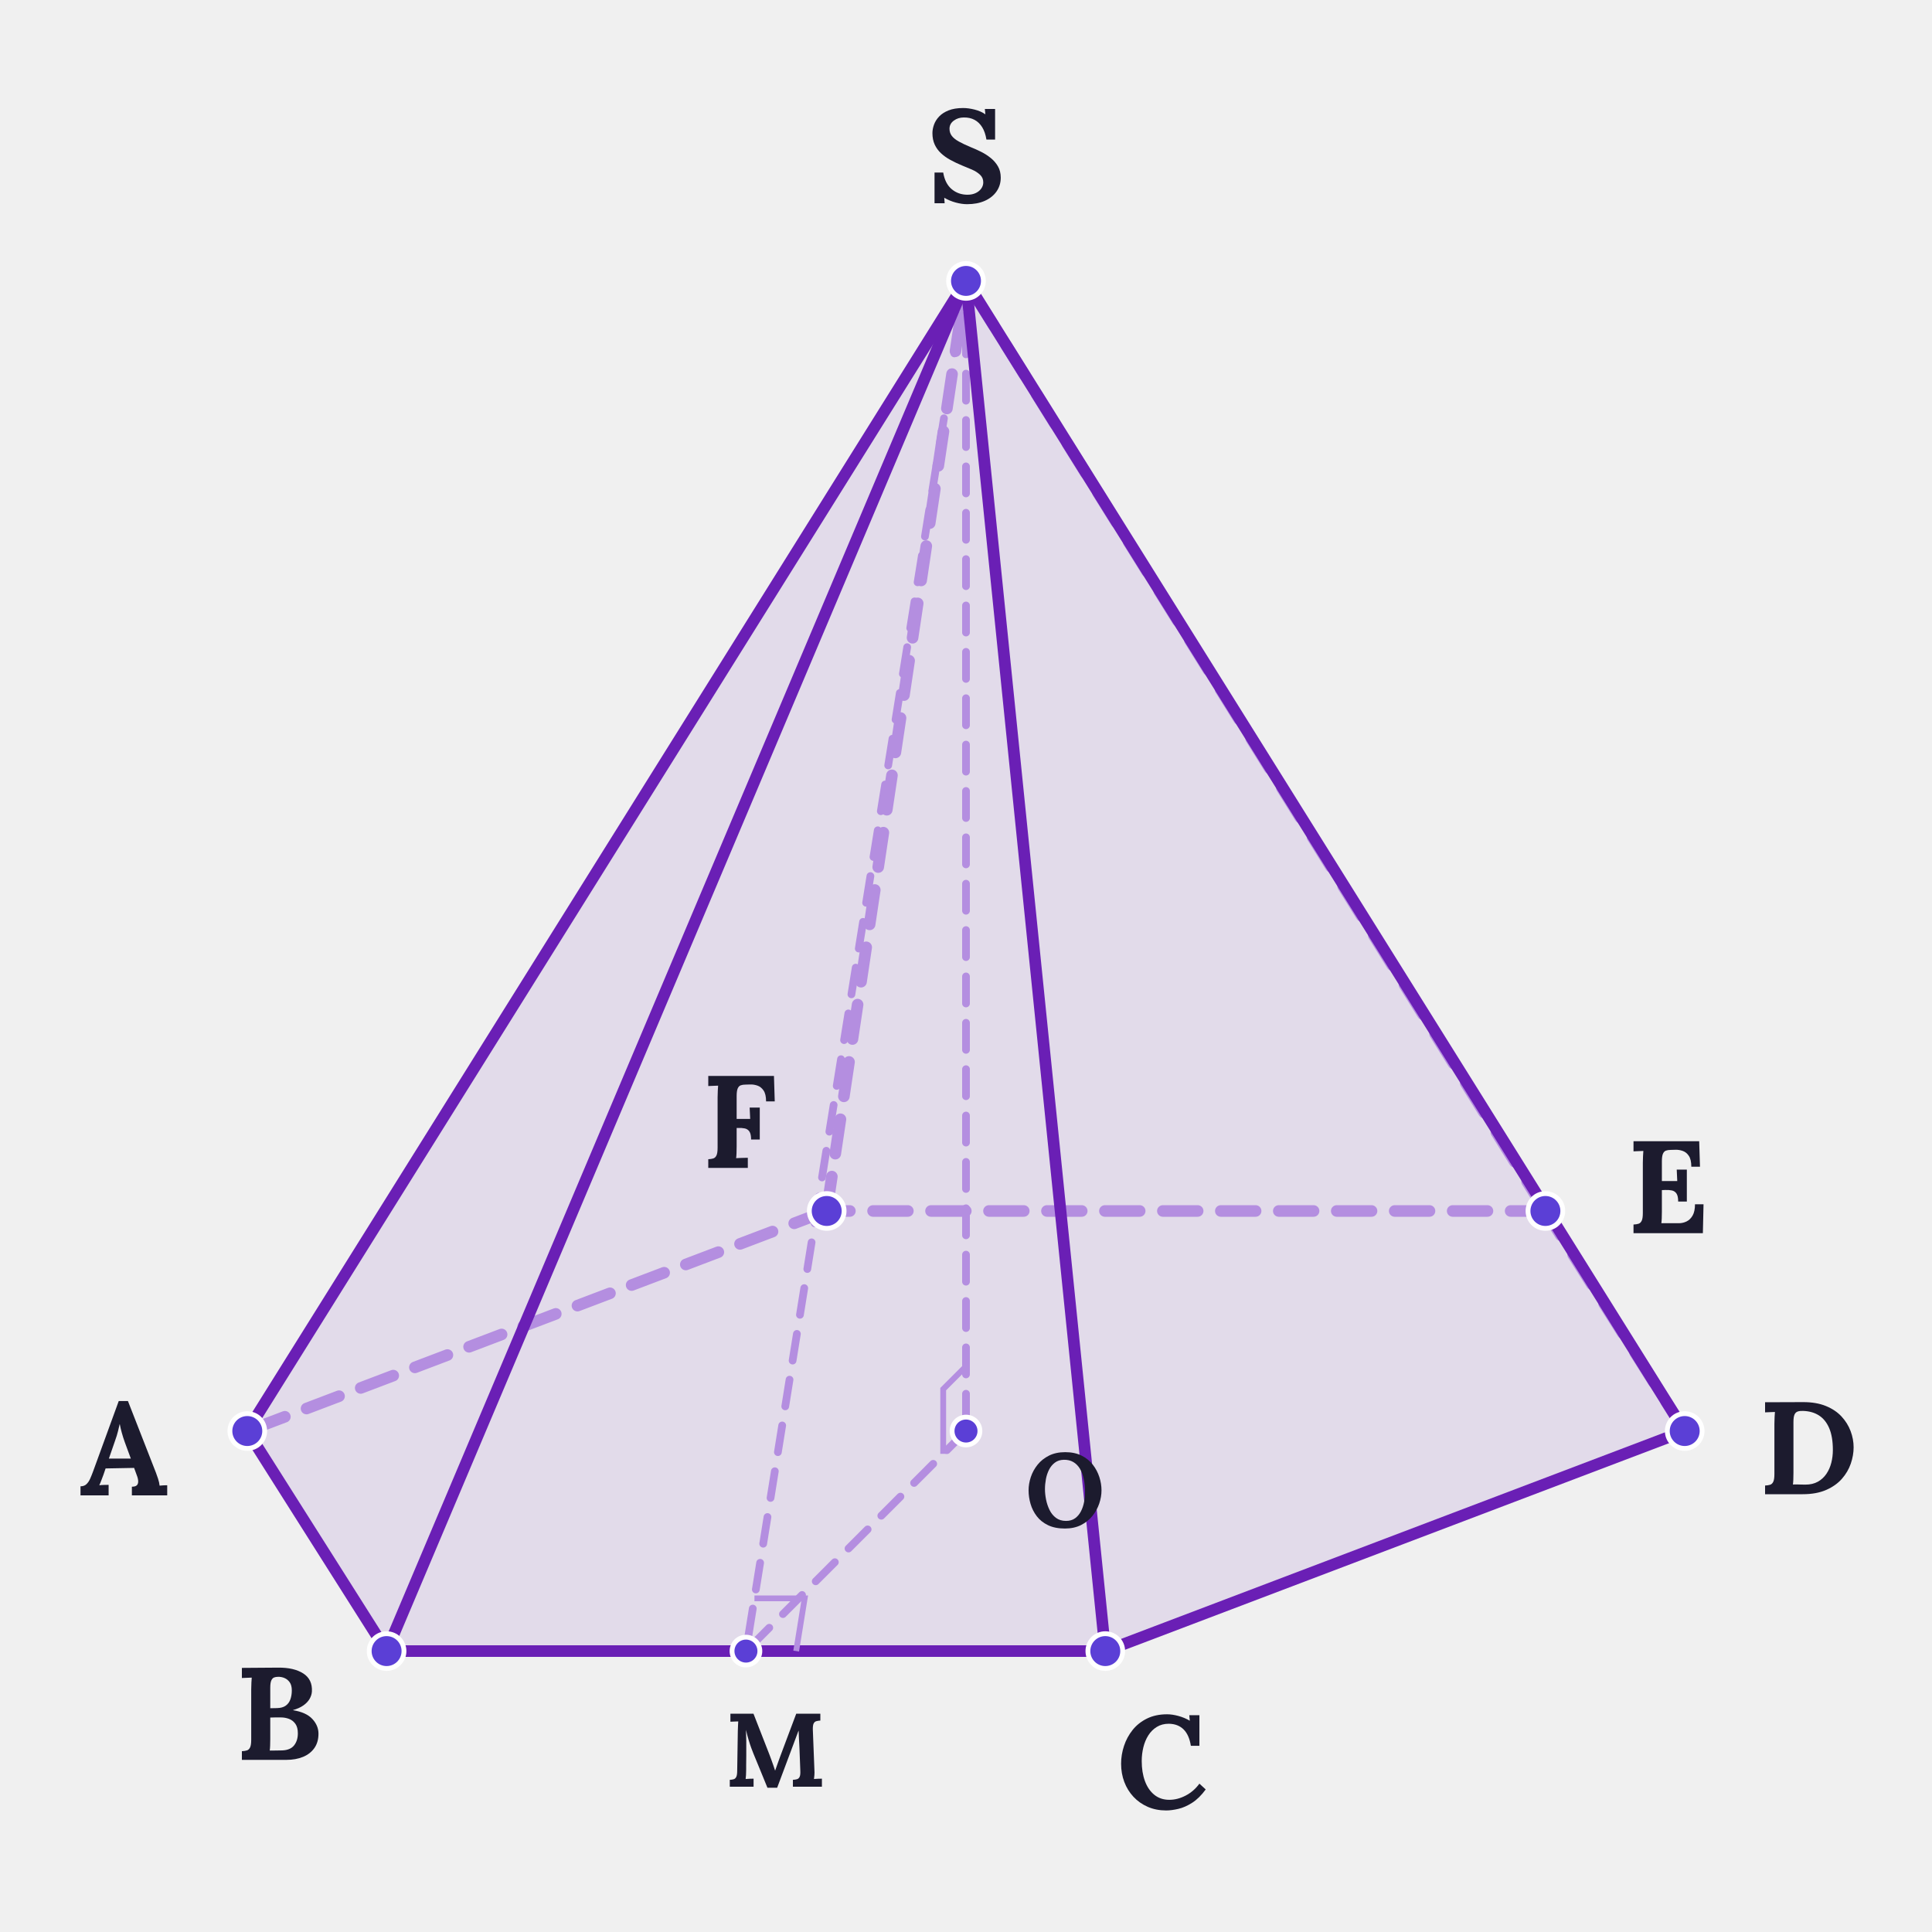
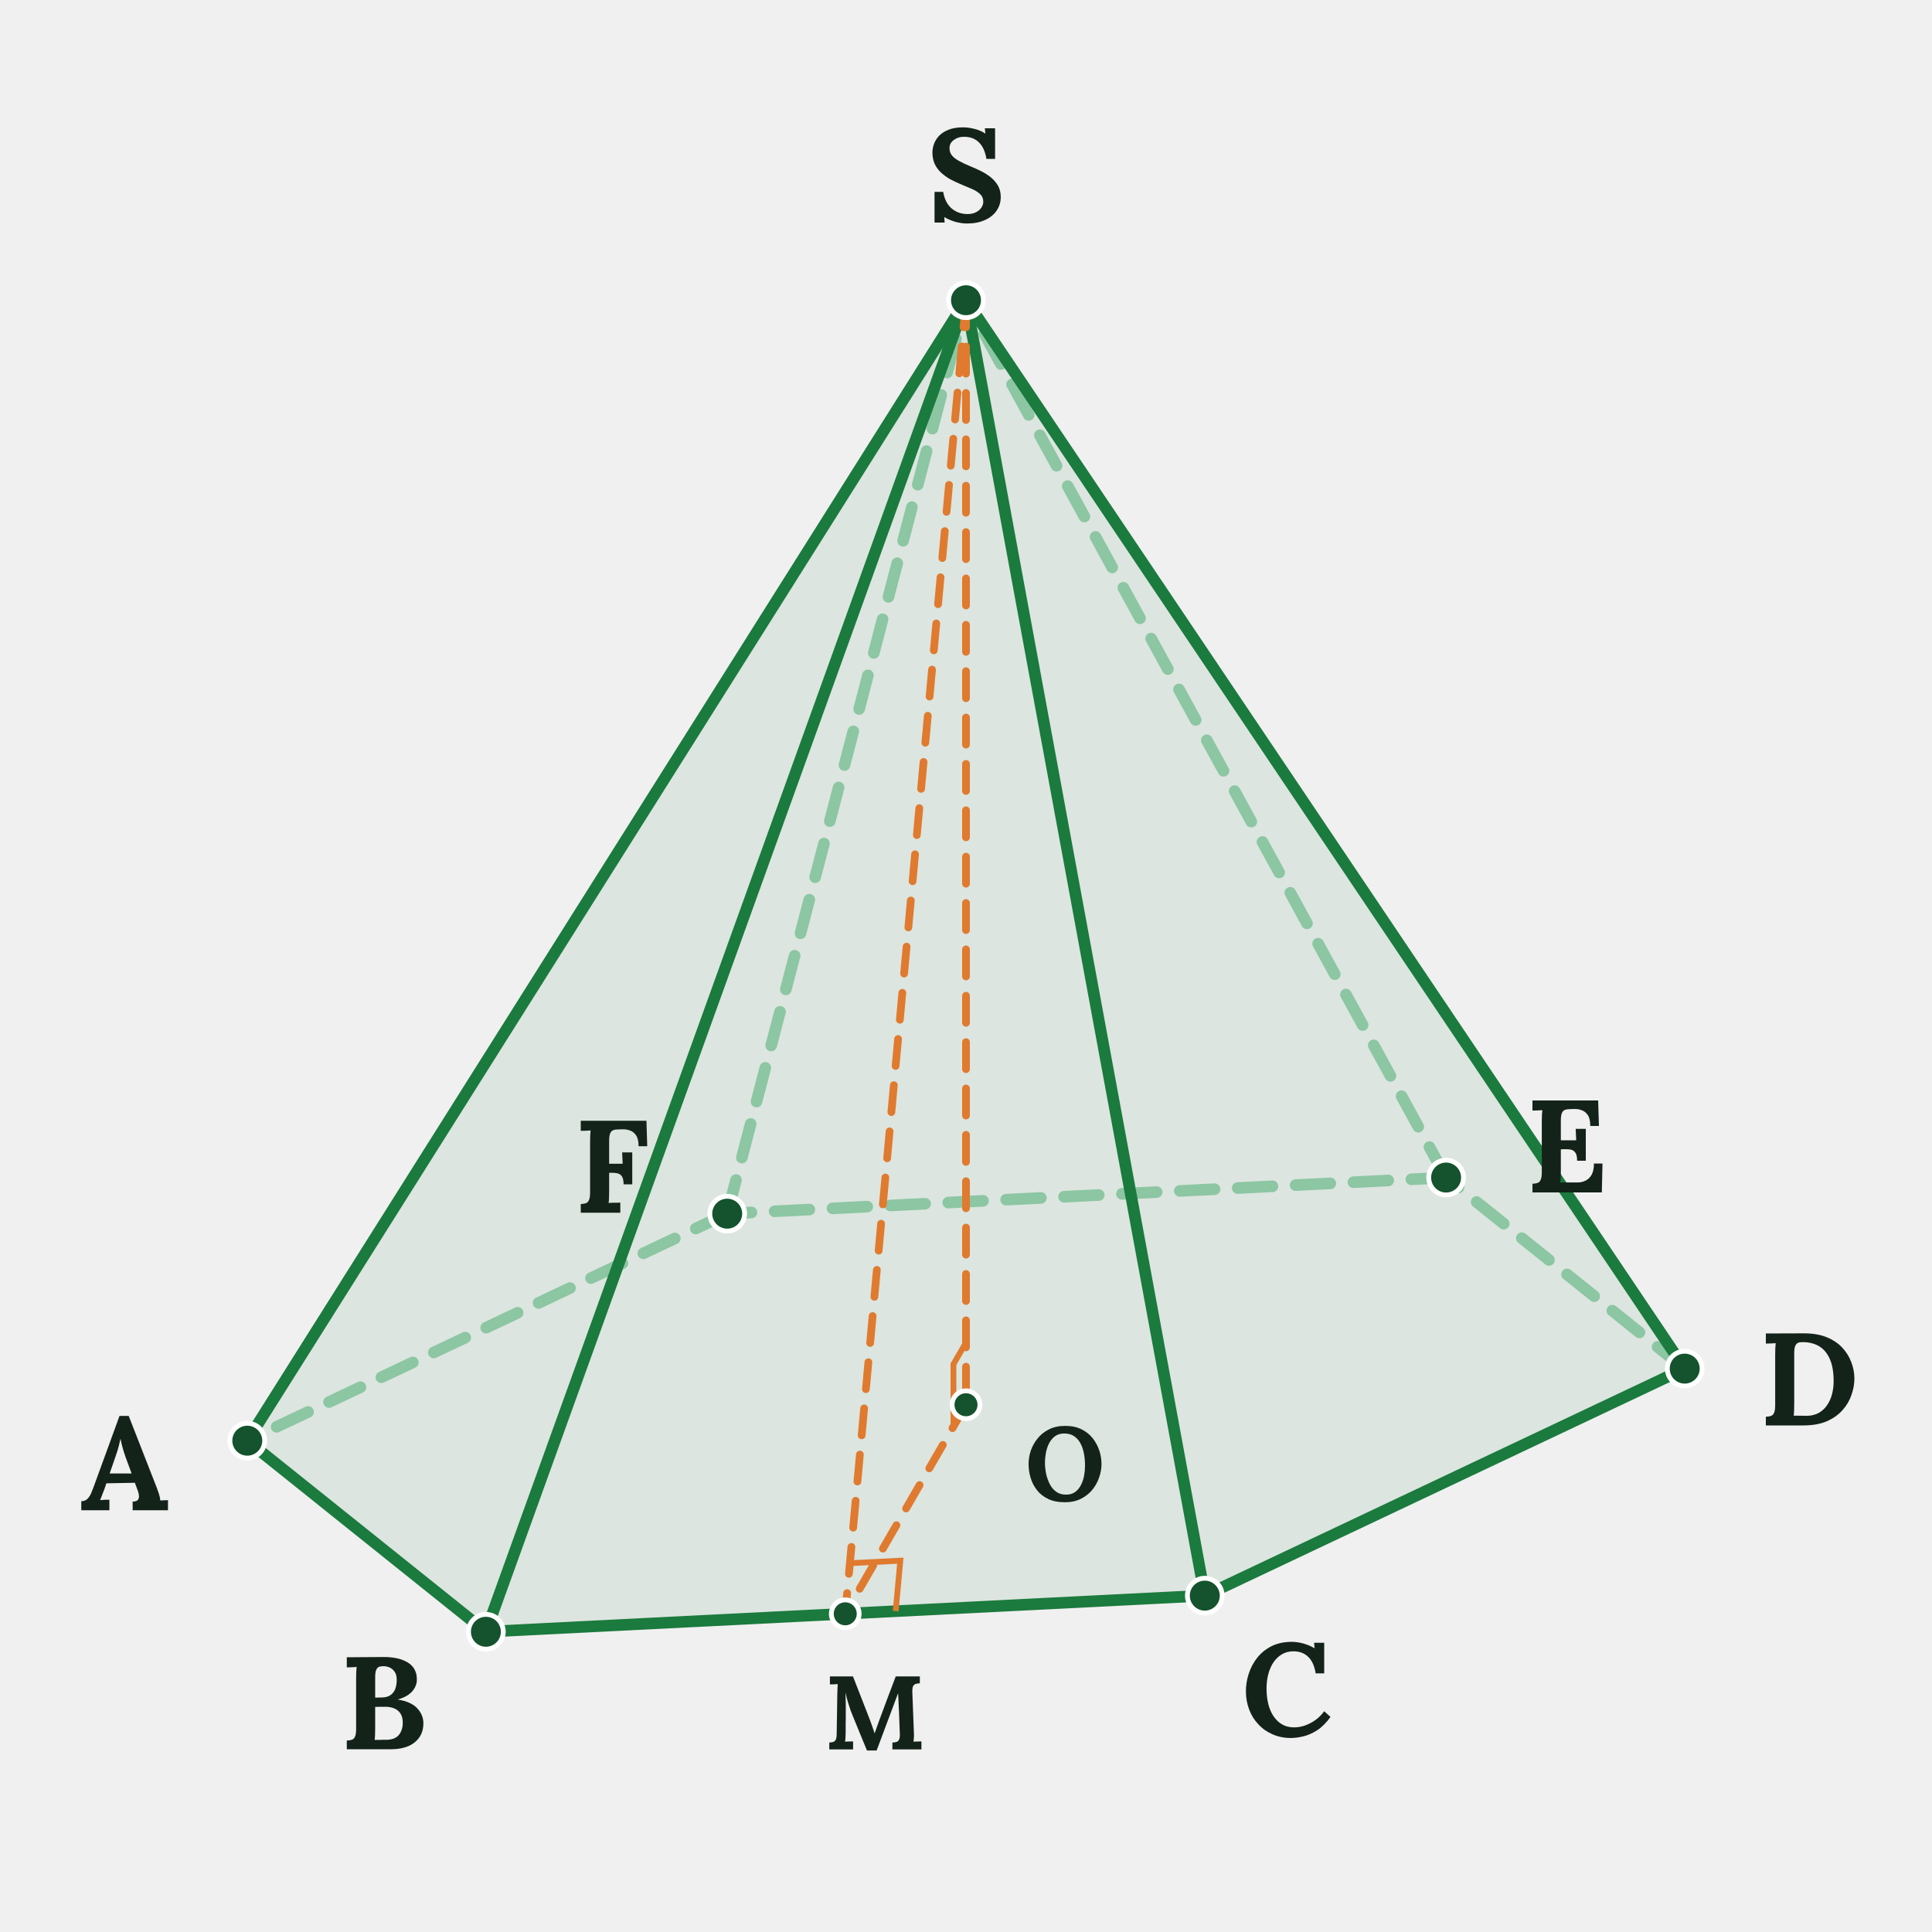
<svg xmlns="http://www.w3.org/2000/svg" viewBox="0 0 1000 1000" width="1000" height="1000">
-   <polygon points="128.0,740.7 500.0,145.4 872.0,740.7 572.1,854.6 200.1,854.6" fill="#6a1fb5" fill-opacity="0.1" stroke="none" />
-   <line x1="872.0" y1="740.7" x2="799.9" y2="626.8" stroke="#b48ee0" stroke-width="6" stroke-dasharray="18,12" stroke-linecap="round" />
-   <line x1="799.9" y1="626.8" x2="427.9" y2="626.8" stroke="#b48ee0" stroke-width="6" stroke-dasharray="18,12" stroke-linecap="round" />
-   <line x1="799.9" y1="626.8" x2="500.0" y2="145.4" stroke="#b48ee0" stroke-width="6" stroke-dasharray="18,12" stroke-linecap="round" />
-   <line x1="427.9" y1="626.8" x2="128.0" y2="740.7" stroke="#b48ee0" stroke-width="6" stroke-dasharray="18,12" stroke-linecap="round" />
-   <line x1="427.9" y1="626.8" x2="500.0" y2="145.4" stroke="#b48ee0" stroke-width="6" stroke-dasharray="18,12" stroke-linecap="round" />
-   <line x1="500.0" y1="145.4" x2="500.0" y2="740.7" stroke="#b48ee0" stroke-width="4" stroke-dasharray="14,10" stroke-linecap="round" />
-   <line x1="500.0" y1="145.4" x2="386.1" y2="854.6" stroke="#b48ee0" stroke-width="4" stroke-dasharray="14,10" stroke-linecap="round" />
-   <line x1="500.0" y1="740.7" x2="386.1" y2="854.6" stroke="#b48ee0" stroke-width="4" stroke-dasharray="14,10" stroke-linecap="round" />
-   <line x1="128.0" y1="740.7" x2="200.1" y2="854.6" stroke="#6a1fb5" stroke-width="6" stroke-linecap="round" />
-   <line x1="128.0" y1="740.7" x2="500.0" y2="145.4" stroke="#6a1fb5" stroke-width="6" stroke-linecap="round" />
-   <line x1="200.1" y1="854.6" x2="572.1" y2="854.6" stroke="#6a1fb5" stroke-width="6" stroke-linecap="round" />
-   <line x1="200.1" y1="854.6" x2="500.0" y2="145.4" stroke="#6a1fb5" stroke-width="6" stroke-linecap="round" />
-   <line x1="572.1" y1="854.6" x2="872.0" y2="740.7" stroke="#6a1fb5" stroke-width="6" stroke-linecap="round" />
-   <line x1="572.1" y1="854.6" x2="500.0" y2="145.4" stroke="#6a1fb5" stroke-width="6" stroke-linecap="round" />
-   <line x1="872.0" y1="740.7" x2="500.0" y2="145.4" stroke="#6a1fb5" stroke-width="6" stroke-linecap="round" />
-   <polyline points="500.0,707.2 488.2,719.0 488.2,752.5" fill="none" stroke="#b48ee0" stroke-width="3" />
-   <polyline points="390.5,827.3 416.5,827.3 412.1,854.6" fill="none" stroke="#b48ee0" stroke-width="3" />
-   <circle cx="200.1" cy="854.6" r="9" fill="#5b3fd6" stroke="#fff" stroke-width="2.5" />
-   <circle cx="500.0" cy="740.7" r="7.2" fill="#5b3fd6" stroke="#fff" stroke-width="2.5" />
-   <circle cx="386.1" cy="854.6" r="7.2" fill="#5b3fd6" stroke="#fff" stroke-width="2.5" />
-   <circle cx="572.1" cy="854.6" r="9" fill="#5b3fd6" stroke="#fff" stroke-width="2.5" />
-   <circle cx="128.0" cy="740.7" r="9" fill="#5b3fd6" stroke="#fff" stroke-width="2.5" />
-   <circle cx="427.9" cy="626.8" r="9" fill="#5b3fd6" stroke="#fff" stroke-width="2.5" />
-   <circle cx="799.9" cy="626.8" r="9" fill="#5b3fd6" stroke="#fff" stroke-width="2.5" />
-   <circle cx="872.0" cy="740.7" r="9" fill="#5b3fd6" stroke="#fff" stroke-width="2.5" />
-   <circle cx="500.0" cy="145.4" r="9" fill="#5b3fd6" stroke="#fff" stroke-width="2.5" />
-   <path transform="translate(41.4,774.0) scale(0.068,-0.068)" d="M4 0V69Q32 69 49.0 85.0Q66 101 77.5 127.0Q89 153 100 183L295 718H365L578 173Q584 158 594.0 127.5Q604 97 606 74Q623 76 638.5 76.5Q654 77 664 77V0H395V66Q423 66 433.5 77.5Q444 89 443.0 109.0Q442 129 432 154L412 209L195 205L179 158Q174 145 164.5 119.5Q155 94 147 77Q163 79 185.5 79.5Q208 80 218 80V0ZM220 280H387L341 405Q328 441 318.0 477.5Q308 514 303 542H302Q298 525 290.0 491.0Q282 457 265 410Z" fill="#1c1b2e" />
-   <path transform="translate(121.8,910.9) scale(0.068,-0.068)" d="M50 0V66Q73 67 88.5 72.0Q104 77 112.5 95.0Q121 113 121 153V536Q121 563 122.5 588.0Q124 613 125 626Q109 625 85.0 624.5Q61 624 50 623V700Q119 701 188.5 701.0Q258 701 327 702Q447 703 517.5 657.5Q588 612 583 520Q581 491 565.0 463.5Q549 436 517.5 414.0Q486 392 439 379V378Q539 362 586.0 311.5Q633 261 633 199Q633 134 601.5 89.5Q570 45 515.0 22.5Q460 0 390 0ZM262 71Q280 71 296.0 71.0Q312 71 328.0 71.5Q344 72 359 72Q420 75 448.0 111.0Q476 147 476 202Q476 248 457.0 274.5Q438 301 408.5 312.0Q379 323 347 323Q322 323 304.0 323.0Q286 323 266 322V159Q266 132 265.0 108.0Q264 84 262 71ZM266 393 318 394Q360 395 384.5 413.0Q409 431 419.5 461.5Q430 492 430 528Q430 568 414.0 590.5Q398 613 374.0 623.0Q350 633 324 632Q308 632 295.0 627.0Q282 622 274.0 604.5Q266 587 266 548Z" fill="#1c1b2e" />
-   <path transform="translate(577.9,936.0) scale(0.068,-0.068)" d="M566 476Q553 559 510.5 601.0Q468 643 398 644Q346 644 307.0 620.0Q268 596 242.5 556.0Q217 516 204.5 465.0Q192 414 192 360Q192 274 216.5 207.5Q241 141 288.0 103.0Q335 65 402 65Q465 65 527.0 97.5Q589 130 631 188L679 144Q630 77 576.0 42.5Q522 8 470.5 -4.0Q419 -16 378 -16Q301 -16 238.0 11.5Q175 39 129.5 87.5Q84 136 59.5 200.5Q35 265 35 340Q35 408 57.0 475.0Q79 542 122.5 596.5Q166 651 232.0 683.5Q298 716 385 716Q424 716 470.5 703.5Q517 691 558 667L554 709H631V476Z" fill="#1c1b2e" />
-   <path transform="translate(910.2,773.4) scale(0.068,-0.068)" d="M50 66Q73 67 88.5 72.0Q104 77 112.5 95.0Q121 113 121 153V536Q121 563 122.5 588.0Q124 613 125 626Q109 625 85.0 624.5Q61 624 50 623V700L341 701Q440 701 512.5 671.5Q585 642 631.5 592.0Q678 542 701.0 480.5Q724 419 724 357Q724 296 702.5 233.0Q681 170 635.0 117.5Q589 65 515.0 32.5Q441 0 336 0H50ZM266 164Q266 137 265.0 112.0Q264 87 262 74Q272 75 289.5 74.5Q307 74 326.0 73.5Q345 73 357 73Q412 73 451.5 95.0Q491 117 516.5 154.5Q542 192 554.0 239.0Q566 286 566 336Q566 438 538.0 503.0Q510 568 459.5 600.0Q409 632 339 634Q315 635 298.5 629.5Q282 624 274.0 606.0Q266 588 266 549Z" fill="#1c1b2e" />
-   <path transform="translate(842.1,638.3) scale(0.068,-0.068)" d="M390 241Q390 283 377.0 302.0Q364 321 341.5 325.5Q319 330 292 329L266 328V164Q266 137 265.0 113.0Q264 89 262 76H396Q426 76 454.0 89.5Q482 103 500.0 134.5Q518 166 518 220H583L578 0H50V66Q73 67 88.5 72.0Q104 77 112.5 95.0Q121 113 121 153V536Q121 563 122.5 588.0Q124 613 125 626Q109 625 85.0 624.5Q61 624 50 623V700H550L556 506H490Q490 561 471.0 589.0Q452 617 424.0 626.5Q396 636 369 635L333 634Q312 634 297.0 628.5Q282 623 274.0 604.5Q266 586 266 547V397H383L379 484H456V241Z" fill="#1c1b2e" />
-   <path transform="translate(363.2,604.5) scale(0.068,-0.068)" d="M50 0V66Q73 67 88.5 72.0Q104 77 112.5 95.0Q121 113 121 153V536Q121 563 122.5 588.0Q124 613 125 626Q109 625 85.0 624.5Q61 624 50 623V700H550L556 506H490Q490 561 471.0 589.0Q452 617 424.0 626.5Q396 636 369 635L333 634Q312 634 297.0 628.5Q282 623 274.0 604.5Q266 586 266 547V373H369L365 459H442V216H376Q376 258 363.0 277.0Q350 296 327.5 300.5Q305 305 278 304H266V164Q266 137 265.0 112.0Q264 87 262 74Q273 75 291.0 75.5Q309 76 326.5 76.5Q344 77 351 77V0Z" fill="#1c1b2e" />
-   <path transform="translate(479.7,104.6) scale(0.068,-0.068)" d="M454 476Q445 532 422.0 569.5Q399 607 363.5 626.0Q328 645 281 644Q238 644 205.5 620.0Q173 596 173 558Q173 527 190.5 504.0Q208 481 244.0 461.0Q280 441 335 418Q373 403 413.0 383.0Q453 363 487.0 335.5Q521 308 542.0 271.5Q563 235 563 186Q563 127 531.0 81.0Q499 35 441.5 9.5Q384 -16 307 -16Q267 -16 220.5 -3.5Q174 9 133 33L136 -9H59V225H125Q139 141 189.5 98.5Q240 56 310 56Q346 56 373.0 69.0Q400 82 415.0 103.5Q430 125 430 150Q430 185 405.5 208.0Q381 231 344.5 247.0Q308 263 270 278Q222 298 180.5 320.5Q139 343 108.0 372.0Q77 401 60.0 438.5Q43 476 43 525Q43 556 55.0 589.5Q67 623 94.0 651.5Q121 680 166.0 698.0Q211 716 277 716Q317 716 364.5 704.0Q412 692 446 668L442 709H520V476Z" fill="#1c1b2e" />
-   <path transform="translate(530.5,790.3) scale(0.054,-0.054)" d="M383 -16Q288 -16 221.5 16.0Q155 48 114.0 101.5Q73 155 54.0 220.0Q35 285 35 350Q35 413 56.5 477.5Q78 542 121.5 596.0Q165 650 231.0 683.0Q297 716 386 716Q477 716 543.0 683.0Q609 650 651.0 595.5Q693 541 713.5 477.0Q734 413 734 350Q734 288 712.5 224.0Q691 160 647.5 105.5Q604 51 538.0 17.5Q472 -16 383 -16ZM394 57Q446 57 481.0 82.5Q516 108 537.0 149.0Q558 190 567.0 238.5Q576 287 576 333Q576 402 564.0 459.0Q552 516 527.0 557.5Q502 599 463.5 621.5Q425 644 373 643Q322 642 287.0 615.5Q252 589 231.0 547.5Q210 506 201.0 457.0Q192 408 192 362Q192 315 202.5 262.0Q213 209 236.0 162.0Q259 115 298.0 86.0Q337 57 394 57Z" fill="#1c1b2e" />
-   <path transform="translate(375.2,924.8) scale(0.054,-0.054)" d="M408 -10Q374 73 340.5 155.0Q307 237 273 319Q265 338 252.5 372.5Q240 407 226.5 452.0Q213 497 202 545Q204 489 205.0 439.5Q206 390 205 345Q205 323 205.0 300.0Q205 277 204.5 254.5Q204 232 204.0 209.5Q204 187 204 164Q204 137 202.5 112.0Q201 87 199 74Q216 76 240.5 76.5Q265 77 275 77V0H47V66Q70 67 85.5 72.0Q101 77 109.5 95.0Q118 113 118 153L124 536Q125 563 126.0 588.0Q127 613 128 626Q112 625 88.0 624.5Q64 624 53 623V700H274L425 313Q434 290 445.0 259.5Q456 229 466.0 200.5Q476 172 481 155H482Q495 190 506.0 223.0Q517 256 529 287Q568 391 606.5 494.0Q645 597 684 700H915V634Q893 633 876.0 628.0Q859 623 850.5 605.5Q842 588 843 547L858 164Q860 137 858.0 112.0Q856 87 854 74Q871 76 895.5 76.5Q920 77 930 77V0H652V66Q675 67 691.5 72.0Q708 77 716.5 95.0Q725 113 723 153L715 365Q715 377 713.0 406.5Q711 436 709.5 471.5Q708 507 707 538Q704 531 701.0 524.5Q698 518 696 511L501 -10Z" fill="#1c1b2e" />
+   <polygon points="128.0,745.7 500.0,155.4 872.0,708.4 623.6,825.9 251.5,844.6" fill="#1B7A3E" fill-opacity="0.09" stroke="none" />
+   <line x1="872.0" y1="708.4" x2="748.5" y2="609.5" stroke="#8CC6A3" stroke-width="6" stroke-dasharray="18,12" stroke-linecap="round" />
+   <line x1="748.5" y1="609.5" x2="376.4" y2="628.2" stroke="#8CC6A3" stroke-width="6" stroke-dasharray="18,12" stroke-linecap="round" />
+   <line x1="748.5" y1="609.5" x2="500.0" y2="155.4" stroke="#8CC6A3" stroke-width="6" stroke-dasharray="18,12" stroke-linecap="round" />
+   <line x1="376.4" y1="628.2" x2="128.0" y2="745.7" stroke="#8CC6A3" stroke-width="6" stroke-dasharray="18,12" stroke-linecap="round" />
+   <line x1="376.4" y1="628.2" x2="500.0" y2="155.4" stroke="#8CC6A3" stroke-width="6" stroke-dasharray="18,12" stroke-linecap="round" />
+   <line x1="128.0" y1="745.7" x2="251.5" y2="844.6" stroke="#1B7A3E" stroke-width="6" stroke-linecap="round" />
+   <line x1="128.0" y1="745.7" x2="500.0" y2="155.4" stroke="#1B7A3E" stroke-width="6" stroke-linecap="round" />
+   <line x1="251.5" y1="844.6" x2="623.6" y2="825.9" stroke="#1B7A3E" stroke-width="6" stroke-linecap="round" />
+   <line x1="251.5" y1="844.6" x2="500.0" y2="155.4" stroke="#1B7A3E" stroke-width="6" stroke-linecap="round" />
+   <line x1="623.6" y1="825.9" x2="872.0" y2="708.4" stroke="#1B7A3E" stroke-width="6" stroke-linecap="round" />
+   <line x1="623.6" y1="825.9" x2="500.0" y2="155.4" stroke="#1B7A3E" stroke-width="6" stroke-linecap="round" />
+   <line x1="872.0" y1="708.4" x2="500.0" y2="155.4" stroke="#1B7A3E" stroke-width="6" stroke-linecap="round" />
+   <line x1="500.0" y1="155.4" x2="500.0" y2="727.1" stroke="#E07A2F" stroke-width="4" stroke-dasharray="14,10" stroke-linecap="round" />
+   <line x1="500.0" y1="155.4" x2="437.5" y2="835.3" stroke="#E07A2F" stroke-width="4" stroke-dasharray="14,10" stroke-linecap="round" />
+   <line x1="500.0" y1="727.1" x2="437.5" y2="835.3" stroke="#E07A2F" stroke-width="4" stroke-dasharray="14,10" stroke-linecap="round" />
+   <polyline points="500.0,694.9 493.5,706.1 493.5,738.3" fill="none" stroke="#E07A2F" stroke-width="3" />
+   <polyline points="439.9,809.1 466.0,807.8 463.6,833.9" fill="none" stroke="#E07A2F" stroke-width="3" />
+   <circle cx="128.0" cy="745.7" r="9" fill="#14532D" stroke="#fff" stroke-width="2.5" />
+   <circle cx="251.5" cy="844.6" r="9" fill="#14532D" stroke="#fff" stroke-width="2.5" />
+   <circle cx="623.6" cy="825.9" r="9" fill="#14532D" stroke="#fff" stroke-width="2.5" />
+   <circle cx="872.0" cy="708.4" r="9" fill="#14532D" stroke="#fff" stroke-width="2.5" />
+   <circle cx="748.5" cy="609.5" r="9" fill="#14532D" stroke="#fff" stroke-width="2.5" />
+   <circle cx="376.4" cy="628.2" r="9" fill="#14532D" stroke="#fff" stroke-width="2.5" />
+   <circle cx="437.5" cy="835.3" r="7.2" fill="#14532D" stroke="#fff" stroke-width="2.5" />
+   <circle cx="500.0" cy="727.1" r="7.2" fill="#14532D" stroke="#fff" stroke-width="2.5" />
+   <circle cx="500.0" cy="155.4" r="9" fill="#14532D" stroke="#fff" stroke-width="2.5" />
+   <path transform="translate(41.8,781.7) scale(0.068,-0.068)" d="M4 0L4 69Q32 69 49 85Q66 101 78 127Q89 153 100 183L295 718L365 718L578 173Q584 158 594 128Q604 97 606 74Q623 76 638 76Q654 77 664 77L664 0L395 0L395 66Q423 66 434 78Q444 89 443 109Q442 129 432 154L412 209L195 205L179 158Q174 145 164 120Q155 94 147 77Q163 79 186 80Q208 80 218 80L218 0L4 0ZM220 280L387 280L341 405Q328 441 318 478Q308 514 303 542L302 542Q298 525 290 491Q282 457 265 410L220 280Z" fill="#14231A" />
+   <path transform="translate(176.1,905.4) scale(0.068,-0.068)" d="M50 0L50 66Q73 67 88 72Q104 77 112 95Q121 113 121 153L121 536Q121 563 122 588Q124 613 125 626Q109 625 85 624Q61 624 50 623L50 700Q119 701 188 701Q258 701 327 702Q447 703 518 658Q588 612 583 520Q581 491 565 464Q549 436 518 414Q486 392 439 379L439 378Q539 362 586 312Q633 261 633 199Q633 134 602 90Q570 45 515 22Q460 0 390 0L50 0ZM262 71Q280 71 296 71Q312 71 328 72Q344 72 359 72Q420 75 448 111Q476 147 476 202Q476 248 457 274Q438 301 408 312Q379 323 347 323Q322 323 304 323Q286 323 266 322L266 159Q266 132 265 108Q264 84 262 71ZM266 393L318 394Q360 395 384 413Q409 431 420 462Q430 492 430 528Q430 568 414 590Q398 613 374 623Q350 633 324 632Q308 632 295 627Q282 622 274 604Q266 587 266 548L266 393Z" fill="#14231A" />
+   <path transform="translate(642.5,898.5) scale(0.068,-0.068)" d="M566 476Q553 559 510 601Q468 643 398 644Q346 644 307 620Q268 596 242 556Q217 516 204 465Q192 414 192 360Q192 274 216 208Q241 141 288 103Q335 65 402 65Q465 65 527 98Q589 130 631 188L679 144Q630 77 576 42Q522 8 470 -4Q419 -16 378 -16Q301 -16 238 12Q175 39 130 88Q84 136 60 200Q35 265 35 340Q35 408 57 475Q79 542 122 596Q166 651 232 684Q298 716 385 716Q424 716 470 704Q517 691 558 667L554 709L631 709L631 476L566 476Z" fill="#14231A" />
+   <path transform="translate(910.6,737.8) scale(0.068,-0.068)" d="M50 66Q73 67 88 72Q104 77 112 95Q121 113 121 153L121 536Q121 563 122 588Q124 613 125 626Q109 625 85 624Q61 624 50 623L50 700L341 701Q440 701 512 672Q585 642 632 592Q678 542 701 480Q724 419 724 357Q724 296 702 233Q681 170 635 118Q589 65 515 32Q441 0 336 0L50 0L50 66ZM266 164Q266 137 265 112Q264 87 262 74Q272 75 290 74Q307 74 326 74Q345 73 357 73Q412 73 452 95Q491 117 516 154Q542 192 554 239Q566 286 566 336Q566 438 538 503Q510 568 460 600Q409 632 339 634Q315 635 298 630Q282 624 274 606Q266 588 266 549L266 164Z" fill="#14231A" />
+   <path transform="translate(789.8,617.2) scale(0.068,-0.068)" d="M390 241Q390 283 377 302Q364 321 342 326Q319 330 292 329L266 328L266 164Q266 137 265 113Q264 89 262 76L396 76Q426 76 454 90Q482 103 500 134Q518 166 518 220L583 220L578 0L50 0L50 66Q73 67 88 72Q104 77 112 95Q121 113 121 153L121 536Q121 563 122 588Q124 613 125 626Q109 625 85 624Q61 624 50 623L50 700L550 700L556 506L490 506Q490 561 471 589Q452 617 424 626Q396 636 369 635L333 634Q312 634 297 628Q282 623 274 604Q266 586 266 547L266 397L383 397L379 484L456 484L456 241L390 241Z" fill="#14231A" />
+   <path transform="translate(297.2,627.7) scale(0.068,-0.068)" d="M50 0L50 66Q73 67 88 72Q104 77 112 95Q121 113 121 153L121 536Q121 563 122 588Q124 613 125 626Q109 625 85 624Q61 624 50 623L50 700L550 700L556 506L490 506Q490 561 471 589Q452 617 424 626Q396 636 369 635L333 634Q312 634 297 628Q282 623 274 604Q266 586 266 547L266 373L369 373L365 459L442 459L442 216L376 216Q376 258 363 277Q350 296 328 300Q305 305 278 304L266 304L266 164Q266 137 265 112Q264 87 262 74Q273 75 291 76Q309 76 326 76Q344 77 351 77L351 0L50 0Z" fill="#14231A" />
+   <path transform="translate(479.7,114.6) scale(0.068,-0.068)" d="M454 476Q445 532 422 570Q399 607 364 626Q328 645 281 644Q238 644 206 620Q173 596 173 558Q173 527 190 504Q208 481 244 461Q280 441 335 418Q373 403 413 383Q453 363 487 336Q521 308 542 272Q563 235 563 186Q563 127 531 81Q499 35 442 10Q384 -16 307 -16Q267 -16 220 -4Q174 9 133 33L136 -9L59 -9L59 225L125 225Q139 141 190 98Q240 56 310 56Q346 56 373 69Q400 82 415 104Q430 125 430 150Q430 185 406 208Q381 231 344 247Q308 263 270 278Q222 298 180 320Q139 343 108 372Q77 401 60 438Q43 476 43 525Q43 556 55 590Q67 623 94 652Q121 680 166 698Q211 716 277 716Q317 716 364 704Q412 692 446 668L442 709L520 709L520 476L454 476Z" fill="#14231A" />
+   <path transform="translate(530.5,776.7) scale(0.054,-0.054)" d="M383 -16Q288 -16 222 16Q155 48 114 102Q73 155 54 220Q35 285 35 350Q35 413 56 478Q78 542 122 596Q165 650 231 683Q297 716 386 716Q477 716 543 683Q609 650 651 596Q693 541 714 477Q734 413 734 350Q734 288 712 224Q691 160 648 106Q604 51 538 18Q472 -16 383 -16ZM394 57Q446 57 481 82Q516 108 537 149Q558 190 567 238Q576 287 576 333Q576 402 564 459Q552 516 527 558Q502 599 464 622Q425 644 373 643Q322 642 287 616Q252 589 231 548Q210 506 201 457Q192 408 192 362Q192 315 202 262Q213 209 236 162Q259 115 298 86Q337 57 394 57Z" fill="#14231A" />
+   <path transform="translate(426.7,905.5) scale(0.054,-0.054)" d="M408 -10Q374 73 340 155Q307 237 273 319Q265 338 252 372Q240 407 226 452Q213 497 202 545Q204 489 205 440Q206 390 205 345Q205 323 205 300Q205 277 204 254Q204 232 204 210Q204 187 204 164Q204 137 202 112Q201 87 199 74Q216 76 240 76Q265 77 275 77L275 0L47 0L47 66Q70 67 86 72Q101 77 110 95Q118 113 118 153L124 536Q125 563 126 588Q127 613 128 626Q112 625 88 624Q64 624 53 623L53 700L274 700L425 313Q434 290 445 260Q456 229 466 200Q476 172 481 155L482 155Q495 190 506 223Q517 256 529 287Q568 391 606 494Q645 597 684 700L915 700L915 634Q893 633 876 628Q859 623 850 606Q842 588 843 547L858 164Q860 137 858 112Q856 87 854 74Q871 76 896 76Q920 77 930 77L930 0L652 0L652 66Q675 67 692 72Q708 77 716 95Q725 113 723 153L715 365Q715 377 713 406Q711 436 710 472Q708 507 707 538Q704 531 701 524Q698 518 696 511L501 -10L408 -10Z" fill="#14231A" />
</svg>
